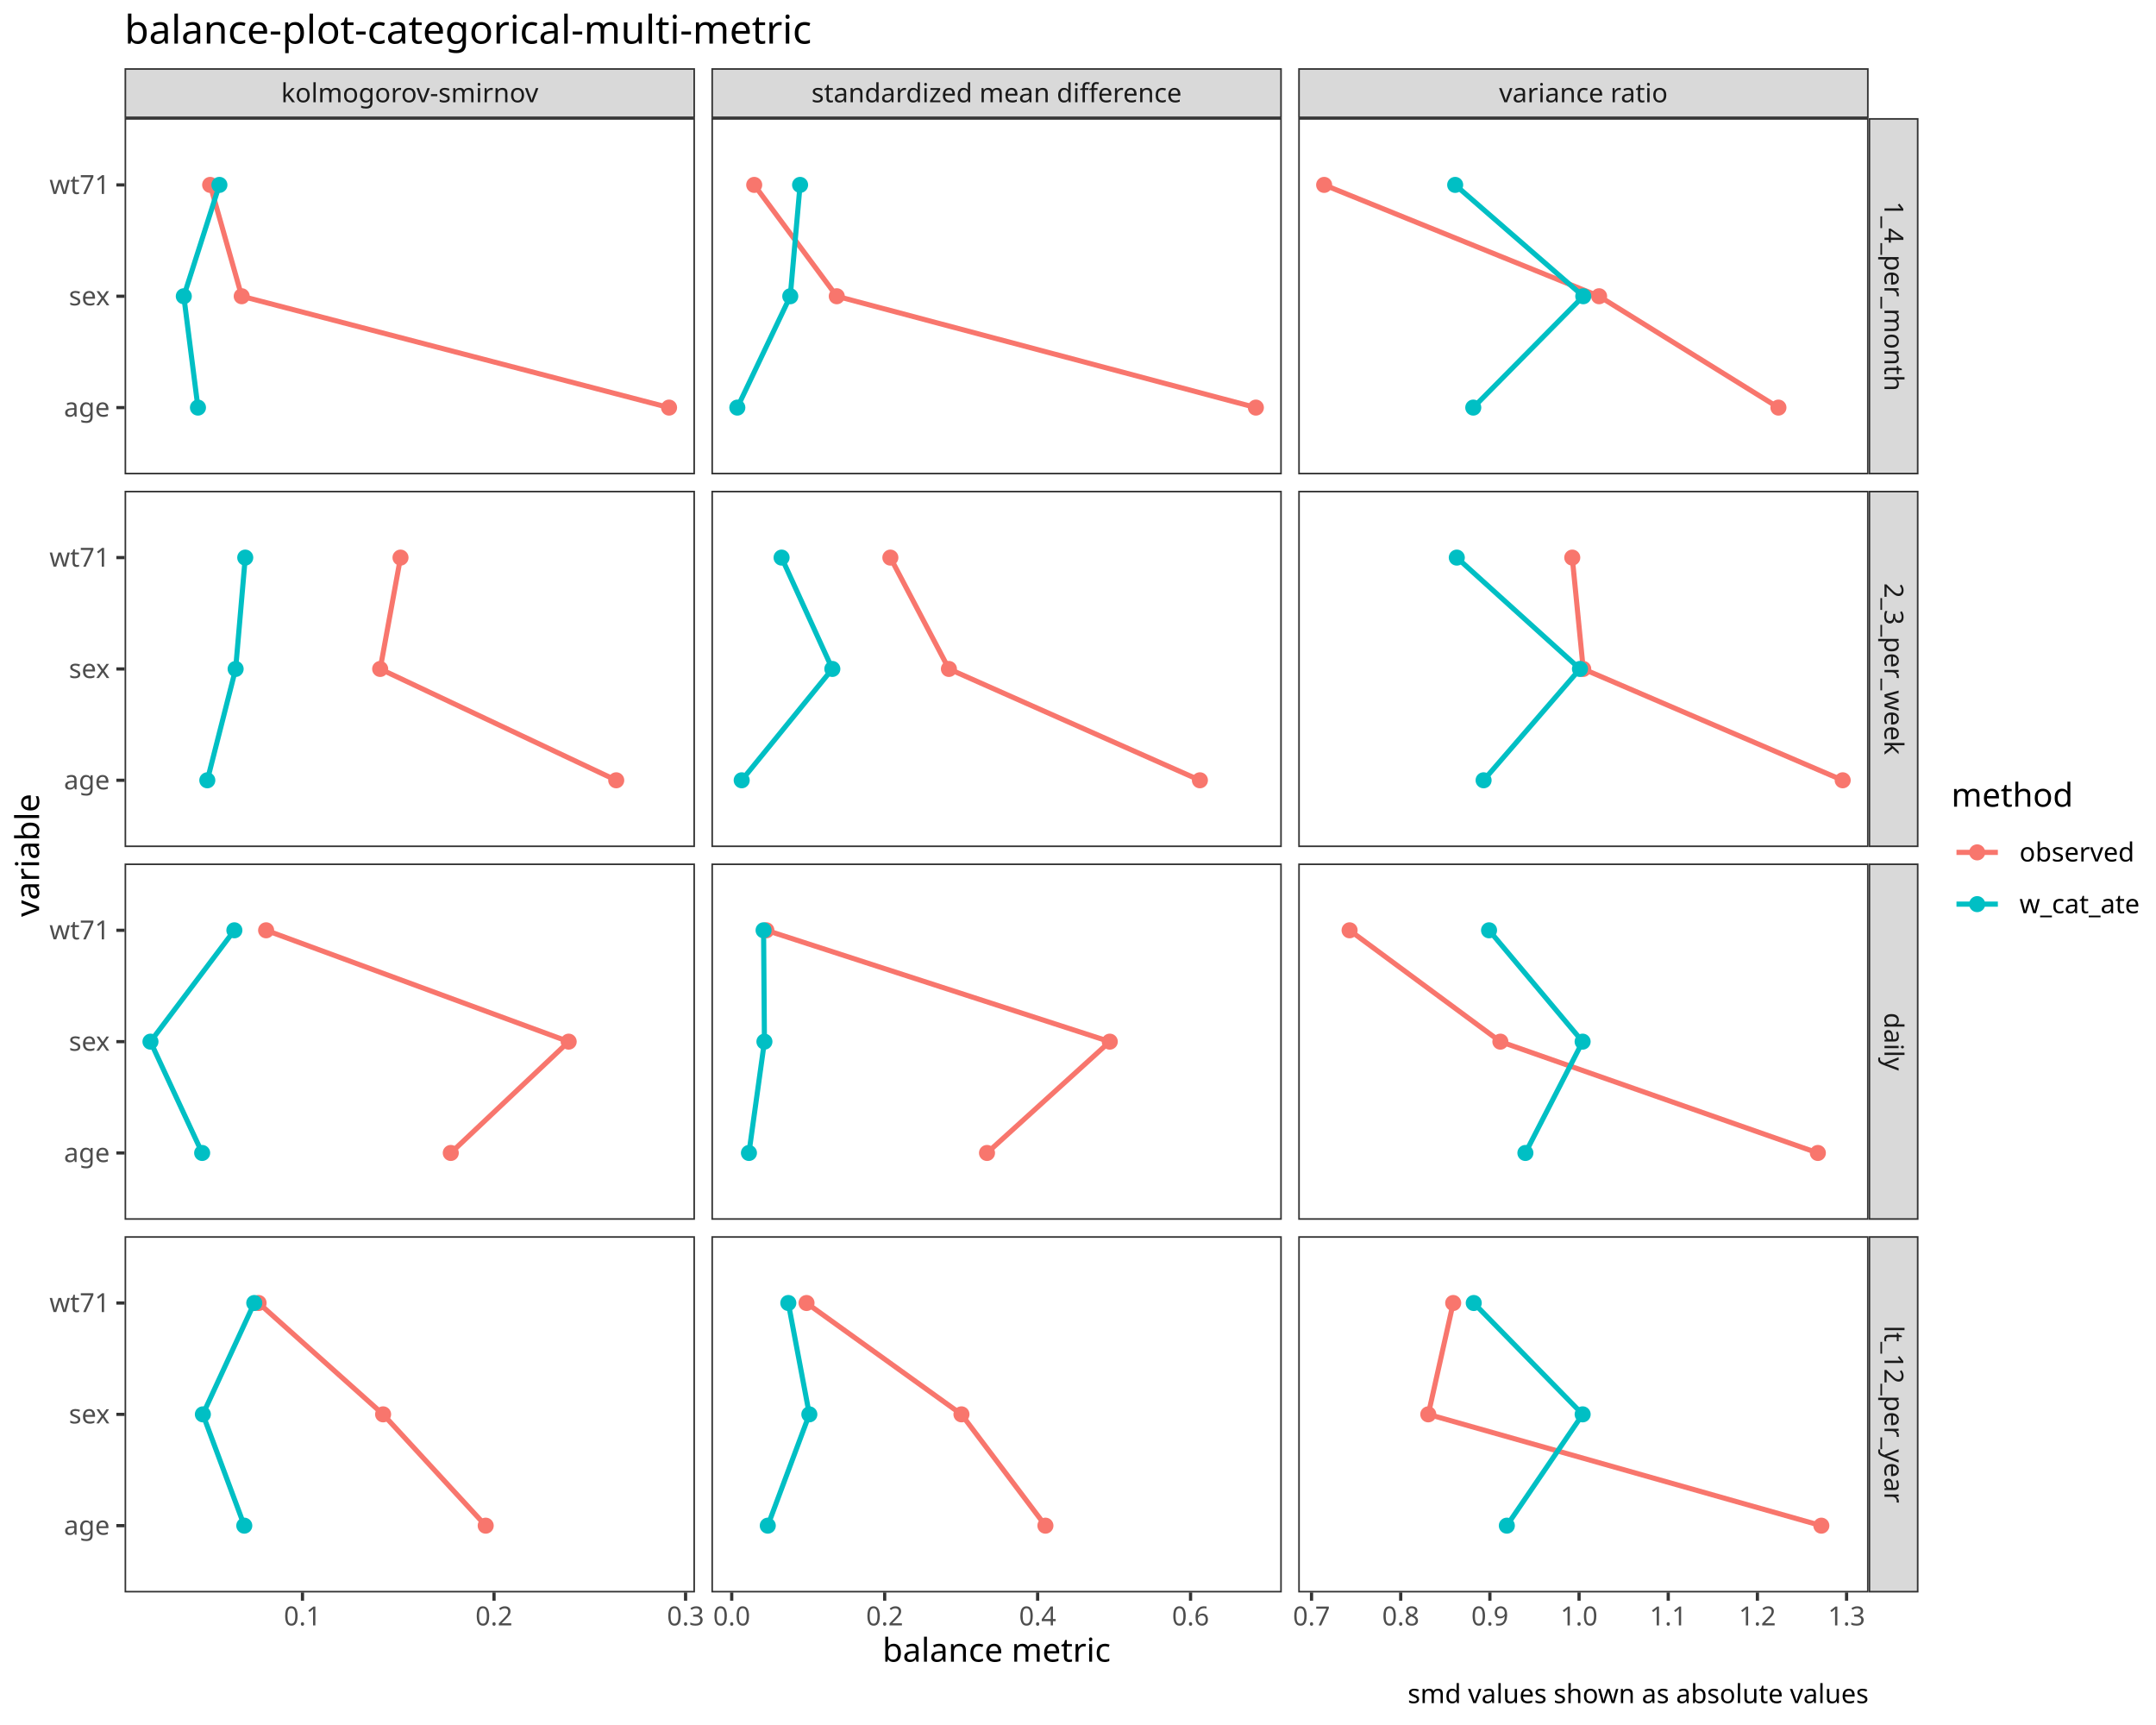
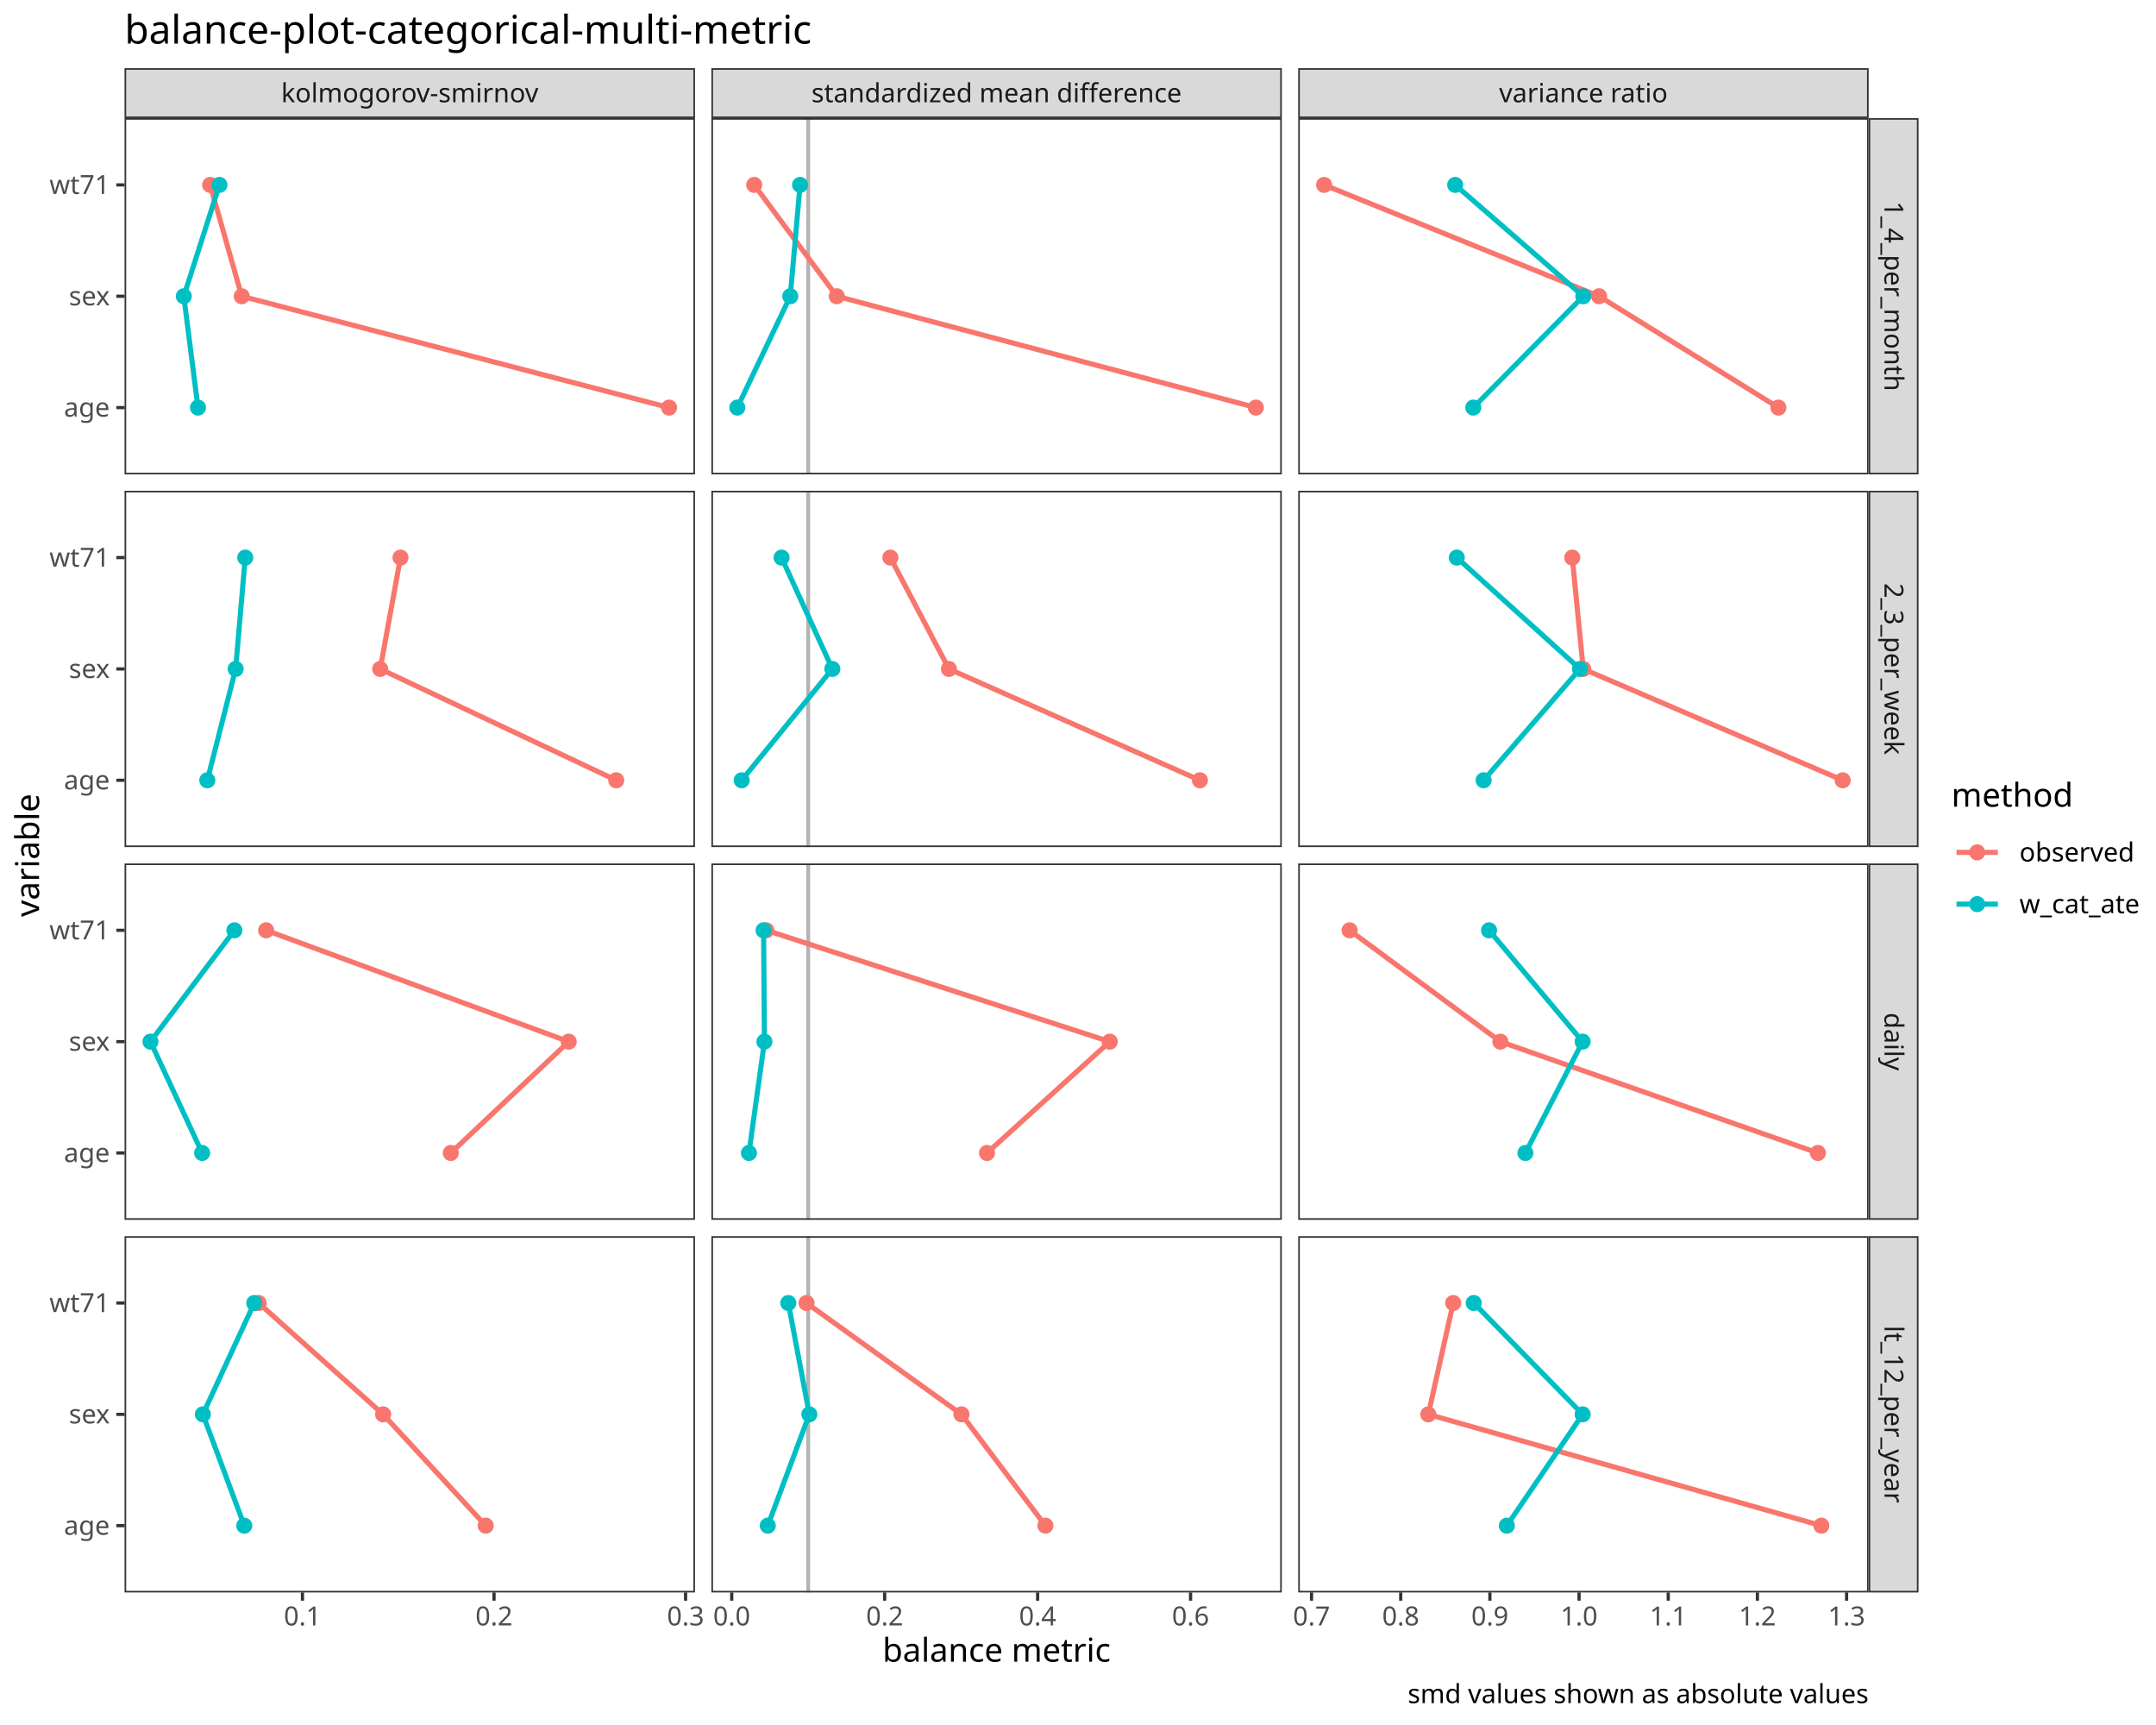
<svg xmlns="http://www.w3.org/2000/svg" class="svglite" data-engine-version="2.0" width="720.00pt" height="576.00pt" viewBox="0 0 720.00 576.00">
  <defs>
    <style type="text/css">
    .svglite line, .svglite polyline, .svglite polygon, .svglite path, .svglite rect, .svglite circle {
      fill: none;
      stroke: #000000;
      stroke-linecap: round;
      stroke-linejoin: round;
      stroke-miterlimit: 10.00;
    }
  </style>
  </defs>
  <rect width="100%" height="100%" style="stroke: none; fill: #FFFFFF;" />
  <defs>
    <clipPath id="cpMC4wMHw3MjAuMDB8MC4wMHw1NzYuMDA=">
      <rect x="0.00" y="0.00" width="720.00" height="576.00" />
    </clipPath>
  </defs>
  <g clip-path="url(#cpMC4wMHw3MjAuMDB8MC4wMHw1NzYuMDA=)">
    <rect x="0.00" y="0.00" width="720.00" height="576.00" style="stroke-width: 1.07; stroke: #FFFFFF; fill: #FFFFFF;" />
  </g>
  <defs>
    <clipPath id="cpNDEuNjB8MjMyLjA5fDM5LjQzfDE1OC40MA==">
      <rect x="41.60" y="39.43" width="190.49" height="118.97" />
    </clipPath>
  </defs>
  <g clip-path="url(#cpNDEuNjB8MjMyLjA5fDM5LjQzfDE1OC40MA==)">
    <rect x="41.60" y="39.43" width="190.49" height="118.97" style="stroke-width: 1.07; stroke: none; fill: #FFFFFF;" />
    <polyline points="223.43,136.10 80.72,98.92 70.18,61.74 " style="stroke-width: 1.71; stroke: #F8766D; stroke-linecap: butt;" />
    <polyline points="66.11,136.10 61.38,98.92 73.27,61.74 " style="stroke-width: 1.71; stroke: #00BFC4; stroke-linecap: butt;" />
    <circle cx="223.43" cy="136.10" r="2.33" style="stroke-width: 0.71; stroke: #F8766D; fill: #F8766D;" />
    <circle cx="66.11" cy="136.10" r="2.33" style="stroke-width: 0.71; stroke: #00BFC4; fill: #00BFC4;" />
    <circle cx="80.72" cy="98.92" r="2.33" style="stroke-width: 0.71; stroke: #F8766D; fill: #F8766D;" />
    <circle cx="61.38" cy="98.92" r="2.33" style="stroke-width: 0.71; stroke: #00BFC4; fill: #00BFC4;" />
    <circle cx="70.18" cy="61.74" r="2.33" style="stroke-width: 0.71; stroke: #F8766D; fill: #F8766D;" />
    <circle cx="73.27" cy="61.74" r="2.33" style="stroke-width: 0.71; stroke: #00BFC4; fill: #00BFC4;" />
    <rect x="41.60" y="39.43" width="190.49" height="118.97" style="stroke-width: 1.07; stroke: #333333;" />
  </g>
  <g clip-path="url(#cpMC4wMHw3MjAuMDB8MC4wMHw1NzYuMDA=)">
</g>
  <defs>
    <clipPath id="cpNDEuNjB8MjMyLjA5fDE2My44OHwyODIuODU=">
      <rect x="41.60" y="163.88" width="190.49" height="118.97" />
    </clipPath>
  </defs>
  <g clip-path="url(#cpNDEuNjB8MjMyLjA5fDE2My44OHwyODIuODU=)">
    <rect x="41.60" y="163.88" width="190.49" height="118.97" style="stroke-width: 1.07; stroke: none; fill: #FFFFFF;" />
    <polyline points="205.79,260.55 126.96,223.37 133.75,186.19 " style="stroke-width: 1.71; stroke: #F8766D; stroke-linecap: butt;" />
    <polyline points="69.23,260.55 78.69,223.37 81.90,186.19 " style="stroke-width: 1.71; stroke: #00BFC4; stroke-linecap: butt;" />
    <circle cx="205.79" cy="260.55" r="2.33" style="stroke-width: 0.71; stroke: #F8766D; fill: #F8766D;" />
    <circle cx="69.23" cy="260.55" r="2.33" style="stroke-width: 0.71; stroke: #00BFC4; fill: #00BFC4;" />
    <circle cx="126.96" cy="223.37" r="2.33" style="stroke-width: 0.71; stroke: #F8766D; fill: #F8766D;" />
    <circle cx="78.69" cy="223.37" r="2.33" style="stroke-width: 0.71; stroke: #00BFC4; fill: #00BFC4;" />
    <circle cx="133.75" cy="186.19" r="2.33" style="stroke-width: 0.71; stroke: #F8766D; fill: #F8766D;" />
    <circle cx="81.90" cy="186.19" r="2.33" style="stroke-width: 0.71; stroke: #00BFC4; fill: #00BFC4;" />
    <rect x="41.60" y="163.88" width="190.49" height="118.97" style="stroke-width: 1.07; stroke: #333333;" />
  </g>
  <g clip-path="url(#cpMC4wMHw3MjAuMDB8MC4wMHw1NzYuMDA=)">
</g>
  <defs>
    <clipPath id="cpNDEuNjB8MjMyLjA5fDI4OC4zM3w0MDcuMzA=">
      <rect x="41.60" y="288.33" width="190.49" height="118.97" />
    </clipPath>
  </defs>
  <g clip-path="url(#cpNDEuNjB8MjMyLjA5fDI4OC4zM3w0MDcuMzA=)">
    <rect x="41.60" y="288.33" width="190.49" height="118.97" style="stroke-width: 1.07; stroke: none; fill: #FFFFFF;" />
    <polyline points="150.54,384.99 189.91,347.82 88.87,310.64 " style="stroke-width: 1.71; stroke: #F8766D; stroke-linecap: butt;" />
    <polyline points="67.51,384.99 50.25,347.82 78.27,310.64 " style="stroke-width: 1.71; stroke: #00BFC4; stroke-linecap: butt;" />
    <circle cx="150.54" cy="384.99" r="2.33" style="stroke-width: 0.71; stroke: #F8766D; fill: #F8766D;" />
    <circle cx="67.51" cy="384.99" r="2.33" style="stroke-width: 0.71; stroke: #00BFC4; fill: #00BFC4;" />
    <circle cx="189.91" cy="347.82" r="2.33" style="stroke-width: 0.71; stroke: #F8766D; fill: #F8766D;" />
    <circle cx="50.25" cy="347.82" r="2.33" style="stroke-width: 0.71; stroke: #00BFC4; fill: #00BFC4;" />
    <circle cx="88.87" cy="310.64" r="2.33" style="stroke-width: 0.71; stroke: #F8766D; fill: #F8766D;" />
    <circle cx="78.27" cy="310.64" r="2.33" style="stroke-width: 0.71; stroke: #00BFC4; fill: #00BFC4;" />
    <rect x="41.60" y="288.33" width="190.49" height="118.97" style="stroke-width: 1.07; stroke: #333333;" />
  </g>
  <g clip-path="url(#cpMC4wMHw3MjAuMDB8MC4wMHw1NzYuMDA=)">
</g>
  <defs>
    <clipPath id="cpNDEuNjB8MjMyLjA5fDQxMi43OHw1MzEuNzU=">
      <rect x="41.60" y="412.78" width="190.49" height="118.97" />
    </clipPath>
  </defs>
  <g clip-path="url(#cpNDEuNjB8MjMyLjA5fDQxMi43OHw1MzEuNzU=)">
    <rect x="41.60" y="412.78" width="190.49" height="118.97" style="stroke-width: 1.07; stroke: none; fill: #FFFFFF;" />
    <polyline points="162.20,509.44 127.94,472.27 86.36,435.09 " style="stroke-width: 1.71; stroke: #F8766D; stroke-linecap: butt;" />
    <polyline points="81.58,509.44 67.75,472.27 84.91,435.09 " style="stroke-width: 1.71; stroke: #00BFC4; stroke-linecap: butt;" />
    <circle cx="162.20" cy="509.44" r="2.33" style="stroke-width: 0.71; stroke: #F8766D; fill: #F8766D;" />
    <circle cx="81.58" cy="509.44" r="2.33" style="stroke-width: 0.71; stroke: #00BFC4; fill: #00BFC4;" />
    <circle cx="127.94" cy="472.27" r="2.33" style="stroke-width: 0.71; stroke: #F8766D; fill: #F8766D;" />
    <circle cx="67.75" cy="472.27" r="2.33" style="stroke-width: 0.71; stroke: #00BFC4; fill: #00BFC4;" />
    <circle cx="86.36" cy="435.09" r="2.33" style="stroke-width: 0.71; stroke: #F8766D; fill: #F8766D;" />
    <circle cx="84.91" cy="435.09" r="2.33" style="stroke-width: 0.71; stroke: #00BFC4; fill: #00BFC4;" />
    <rect x="41.60" y="412.78" width="190.49" height="118.97" style="stroke-width: 1.07; stroke: #333333;" />
  </g>
  <g clip-path="url(#cpMC4wMHw3MjAuMDB8MC4wMHw1NzYuMDA=)">
</g>
  <defs>
    <clipPath id="cpMjM3LjU3fDQyOC4wNnwzOS40M3wxNTguNDA=">
      <rect x="237.57" y="39.43" width="190.49" height="118.97" />
    </clipPath>
  </defs>
  <g clip-path="url(#cpMjM3LjU3fDQyOC4wNnwzOS40M3wxNTguNDA=)">
    <rect x="237.57" y="39.43" width="190.49" height="118.97" style="stroke-width: 1.07; stroke: none; fill: #FFFFFF;" />
+     <line x1="269.90" y1="158.40" x2="269.90" y2="39.43" style="stroke-width: 1.28; stroke: #B3B3B3; stroke-linecap: butt;" />
    <polyline points="419.40,136.10 279.44,98.92 251.87,61.74 " style="stroke-width: 1.71; stroke: #F8766D; stroke-linecap: butt;" />
    <polyline points="246.23,136.10 263.91,98.92 267.19,61.74 " style="stroke-width: 1.71; stroke: #00BFC4; stroke-linecap: butt;" />
    <circle cx="419.40" cy="136.10" r="2.33" style="stroke-width: 0.71; stroke: #F8766D; fill: #F8766D;" />
    <circle cx="246.23" cy="136.10" r="2.33" style="stroke-width: 0.71; stroke: #00BFC4; fill: #00BFC4;" />
    <circle cx="279.44" cy="98.92" r="2.33" style="stroke-width: 0.71; stroke: #F8766D; fill: #F8766D;" />
    <circle cx="263.91" cy="98.92" r="2.33" style="stroke-width: 0.71; stroke: #00BFC4; fill: #00BFC4;" />
    <circle cx="251.87" cy="61.74" r="2.33" style="stroke-width: 0.71; stroke: #F8766D; fill: #F8766D;" />
    <circle cx="267.19" cy="61.74" r="2.33" style="stroke-width: 0.71; stroke: #00BFC4; fill: #00BFC4;" />
    <rect x="237.57" y="39.43" width="190.49" height="118.97" style="stroke-width: 1.07; stroke: #333333;" />
  </g>
  <g clip-path="url(#cpMC4wMHw3MjAuMDB8MC4wMHw1NzYuMDA=)">
</g>
  <defs>
    <clipPath id="cpMjM3LjU3fDQyOC4wNnwxNjMuODh8MjgyLjg1">
      <rect x="237.57" y="163.88" width="190.49" height="118.97" />
    </clipPath>
  </defs>
  <g clip-path="url(#cpMjM3LjU3fDQyOC4wNnwxNjMuODh8MjgyLjg1)">
    <rect x="237.57" y="163.88" width="190.49" height="118.97" style="stroke-width: 1.07; stroke: none; fill: #FFFFFF;" />
+     <line x1="269.90" y1="282.85" x2="269.90" y2="163.88" style="stroke-width: 1.28; stroke: #B3B3B3; stroke-linecap: butt;" />
    <polyline points="400.71,260.55 316.89,223.37 297.34,186.19 " style="stroke-width: 1.71; stroke: #F8766D; stroke-linecap: butt;" />
    <polyline points="247.69,260.55 277.96,223.37 261.01,186.19 " style="stroke-width: 1.71; stroke: #00BFC4; stroke-linecap: butt;" />
    <circle cx="400.71" cy="260.55" r="2.33" style="stroke-width: 0.71; stroke: #F8766D; fill: #F8766D;" />
    <circle cx="247.69" cy="260.55" r="2.33" style="stroke-width: 0.71; stroke: #00BFC4; fill: #00BFC4;" />
    <circle cx="316.89" cy="223.37" r="2.33" style="stroke-width: 0.71; stroke: #F8766D; fill: #F8766D;" />
    <circle cx="277.96" cy="223.37" r="2.33" style="stroke-width: 0.71; stroke: #00BFC4; fill: #00BFC4;" />
    <circle cx="297.34" cy="186.19" r="2.33" style="stroke-width: 0.71; stroke: #F8766D; fill: #F8766D;" />
    <circle cx="261.01" cy="186.19" r="2.33" style="stroke-width: 0.71; stroke: #00BFC4; fill: #00BFC4;" />
    <rect x="237.57" y="163.88" width="190.49" height="118.97" style="stroke-width: 1.07; stroke: #333333;" />
  </g>
  <g clip-path="url(#cpMC4wMHw3MjAuMDB8MC4wMHw1NzYuMDA=)">
</g>
  <defs>
    <clipPath id="cpMjM3LjU3fDQyOC4wNnwyODguMzN8NDA3LjMw">
      <rect x="237.57" y="288.33" width="190.49" height="118.97" />
    </clipPath>
  </defs>
  <g clip-path="url(#cpMjM3LjU3fDQyOC4wNnwyODguMzN8NDA3LjMw)">
    <rect x="237.57" y="288.33" width="190.49" height="118.97" style="stroke-width: 1.07; stroke: none; fill: #FFFFFF;" />
+     <line x1="269.90" y1="407.30" x2="269.90" y2="288.33" style="stroke-width: 1.28; stroke: #B3B3B3; stroke-linecap: butt;" />
    <polyline points="329.61,384.99 370.61,347.82 255.93,310.64 " style="stroke-width: 1.71; stroke: #F8766D; stroke-linecap: butt;" />
    <polyline points="250.11,384.99 255.28,347.82 255.00,310.64 " style="stroke-width: 1.71; stroke: #00BFC4; stroke-linecap: butt;" />
    <circle cx="329.61" cy="384.99" r="2.33" style="stroke-width: 0.71; stroke: #F8766D; fill: #F8766D;" />
    <circle cx="250.11" cy="384.99" r="2.33" style="stroke-width: 0.71; stroke: #00BFC4; fill: #00BFC4;" />
    <circle cx="370.61" cy="347.82" r="2.33" style="stroke-width: 0.71; stroke: #F8766D; fill: #F8766D;" />
    <circle cx="255.28" cy="347.82" r="2.33" style="stroke-width: 0.71; stroke: #00BFC4; fill: #00BFC4;" />
    <circle cx="255.93" cy="310.64" r="2.33" style="stroke-width: 0.71; stroke: #F8766D; fill: #F8766D;" />
    <circle cx="255.00" cy="310.64" r="2.33" style="stroke-width: 0.71; stroke: #00BFC4; fill: #00BFC4;" />
    <rect x="237.57" y="288.33" width="190.49" height="118.97" style="stroke-width: 1.07; stroke: #333333;" />
  </g>
  <g clip-path="url(#cpMC4wMHw3MjAuMDB8MC4wMHw1NzYuMDA=)">
</g>
  <defs>
    <clipPath id="cpMjM3LjU3fDQyOC4wNnw0MTIuNzh8NTMxLjc1">
      <rect x="237.57" y="412.78" width="190.49" height="118.97" />
    </clipPath>
  </defs>
  <g clip-path="url(#cpMjM3LjU3fDQyOC4wNnw0MTIuNzh8NTMxLjc1)">
    <rect x="237.57" y="412.78" width="190.49" height="118.97" style="stroke-width: 1.07; stroke: none; fill: #FFFFFF;" />
+     <line x1="269.90" y1="531.75" x2="269.90" y2="412.78" style="stroke-width: 1.28; stroke: #B3B3B3; stroke-linecap: butt;" />
    <polyline points="349.12,509.44 321.08,472.27 269.34,435.09 " style="stroke-width: 1.71; stroke: #F8766D; stroke-linecap: butt;" />
    <polyline points="256.40,509.44 270.28,472.27 263.26,435.09 " style="stroke-width: 1.71; stroke: #00BFC4; stroke-linecap: butt;" />
    <circle cx="349.12" cy="509.44" r="2.33" style="stroke-width: 0.71; stroke: #F8766D; fill: #F8766D;" />
    <circle cx="256.40" cy="509.44" r="2.33" style="stroke-width: 0.71; stroke: #00BFC4; fill: #00BFC4;" />
    <circle cx="321.08" cy="472.27" r="2.33" style="stroke-width: 0.71; stroke: #F8766D; fill: #F8766D;" />
    <circle cx="270.28" cy="472.27" r="2.33" style="stroke-width: 0.71; stroke: #00BFC4; fill: #00BFC4;" />
    <circle cx="269.34" cy="435.09" r="2.33" style="stroke-width: 0.71; stroke: #F8766D; fill: #F8766D;" />
    <circle cx="263.26" cy="435.09" r="2.33" style="stroke-width: 0.71; stroke: #00BFC4; fill: #00BFC4;" />
    <rect x="237.57" y="412.78" width="190.49" height="118.97" style="stroke-width: 1.07; stroke: #333333;" />
  </g>
  <g clip-path="url(#cpMC4wMHw3MjAuMDB8MC4wMHw1NzYuMDA=)">
</g>
  <defs>
    <clipPath id="cpNDMzLjU0fDYyNC4wM3wzOS40M3wxNTguNDA=">
      <rect x="433.54" y="39.43" width="190.49" height="118.97" />
    </clipPath>
  </defs>
  <g clip-path="url(#cpNDMzLjU0fDYyNC4wM3wzOS40M3wxNTguNDA=)">
    <rect x="433.54" y="39.43" width="190.49" height="118.97" style="stroke-width: 1.07; stroke: none; fill: #FFFFFF;" />
    <polyline points="593.91,136.10 534.02,98.92 442.20,61.74 " style="stroke-width: 1.71; stroke: #F8766D; stroke-linecap: butt;" />
    <polyline points="492.00,136.10 528.74,98.92 485.96,61.74 " style="stroke-width: 1.71; stroke: #00BFC4; stroke-linecap: butt;" />
    <circle cx="593.91" cy="136.10" r="2.33" style="stroke-width: 0.71; stroke: #F8766D; fill: #F8766D;" />
    <circle cx="492.00" cy="136.10" r="2.33" style="stroke-width: 0.71; stroke: #00BFC4; fill: #00BFC4;" />
    <circle cx="534.02" cy="98.92" r="2.33" style="stroke-width: 0.71; stroke: #F8766D; fill: #F8766D;" />
    <circle cx="528.74" cy="98.92" r="2.33" style="stroke-width: 0.71; stroke: #00BFC4; fill: #00BFC4;" />
    <circle cx="442.20" cy="61.74" r="2.33" style="stroke-width: 0.71; stroke: #F8766D; fill: #F8766D;" />
    <circle cx="485.96" cy="61.74" r="2.33" style="stroke-width: 0.71; stroke: #00BFC4; fill: #00BFC4;" />
    <rect x="433.54" y="39.43" width="190.49" height="118.97" style="stroke-width: 1.07; stroke: #333333;" />
  </g>
  <g clip-path="url(#cpMC4wMHw3MjAuMDB8MC4wMHw1NzYuMDA=)">
</g>
  <defs>
    <clipPath id="cpNDMzLjU0fDYyNC4wM3wxNjMuODh8MjgyLjg1">
      <rect x="433.54" y="163.88" width="190.49" height="118.97" />
    </clipPath>
  </defs>
  <g clip-path="url(#cpNDMzLjU0fDYyNC4wM3wxNjMuODh8MjgyLjg1)">
    <rect x="433.54" y="163.88" width="190.49" height="118.97" style="stroke-width: 1.07; stroke: none; fill: #FFFFFF;" />
    <polyline points="615.37,260.55 528.72,223.37 525.06,186.19 " style="stroke-width: 1.71; stroke: #F8766D; stroke-linecap: butt;" />
    <polyline points="495.45,260.55 527.63,223.37 486.50,186.19 " style="stroke-width: 1.71; stroke: #00BFC4; stroke-linecap: butt;" />
    <circle cx="615.37" cy="260.55" r="2.33" style="stroke-width: 0.71; stroke: #F8766D; fill: #F8766D;" />
    <circle cx="495.45" cy="260.55" r="2.33" style="stroke-width: 0.71; stroke: #00BFC4; fill: #00BFC4;" />
    <circle cx="528.72" cy="223.37" r="2.33" style="stroke-width: 0.71; stroke: #F8766D; fill: #F8766D;" />
    <circle cx="527.63" cy="223.37" r="2.33" style="stroke-width: 0.71; stroke: #00BFC4; fill: #00BFC4;" />
    <circle cx="525.06" cy="186.19" r="2.33" style="stroke-width: 0.71; stroke: #F8766D; fill: #F8766D;" />
    <circle cx="486.50" cy="186.19" r="2.33" style="stroke-width: 0.71; stroke: #00BFC4; fill: #00BFC4;" />
    <rect x="433.54" y="163.88" width="190.49" height="118.97" style="stroke-width: 1.07; stroke: #333333;" />
  </g>
  <g clip-path="url(#cpMC4wMHw3MjAuMDB8MC4wMHw1NzYuMDA=)">
</g>
  <defs>
    <clipPath id="cpNDMzLjU0fDYyNC4wM3wyODguMzN8NDA3LjMw">
      <rect x="433.54" y="288.33" width="190.49" height="118.97" />
    </clipPath>
  </defs>
  <g clip-path="url(#cpNDMzLjU0fDYyNC4wM3wyODguMzN8NDA3LjMw)">
    <rect x="433.54" y="288.33" width="190.49" height="118.97" style="stroke-width: 1.07; stroke: none; fill: #FFFFFF;" />
    <polyline points="607.08,384.99 501.05,347.82 450.70,310.64 " style="stroke-width: 1.71; stroke: #F8766D; stroke-linecap: butt;" />
    <polyline points="509.41,384.99 528.52,347.82 497.27,310.64 " style="stroke-width: 1.71; stroke: #00BFC4; stroke-linecap: butt;" />
    <circle cx="607.08" cy="384.99" r="2.33" style="stroke-width: 0.71; stroke: #F8766D; fill: #F8766D;" />
    <circle cx="509.41" cy="384.99" r="2.33" style="stroke-width: 0.71; stroke: #00BFC4; fill: #00BFC4;" />
    <circle cx="501.05" cy="347.82" r="2.33" style="stroke-width: 0.71; stroke: #F8766D; fill: #F8766D;" />
    <circle cx="528.52" cy="347.82" r="2.33" style="stroke-width: 0.71; stroke: #00BFC4; fill: #00BFC4;" />
    <circle cx="450.70" cy="310.64" r="2.33" style="stroke-width: 0.71; stroke: #F8766D; fill: #F8766D;" />
    <circle cx="497.27" cy="310.64" r="2.33" style="stroke-width: 0.71; stroke: #00BFC4; fill: #00BFC4;" />
    <rect x="433.54" y="288.33" width="190.49" height="118.97" style="stroke-width: 1.07; stroke: #333333;" />
  </g>
  <g clip-path="url(#cpMC4wMHw3MjAuMDB8MC4wMHw1NzYuMDA=)">
</g>
  <defs>
    <clipPath id="cpNDMzLjU0fDYyNC4wM3w0MTIuNzh8NTMxLjc1">
      <rect x="433.54" y="412.78" width="190.49" height="118.97" />
    </clipPath>
  </defs>
  <g clip-path="url(#cpNDMzLjU0fDYyNC4wM3w0MTIuNzh8NTMxLjc1)">
    <rect x="433.54" y="412.78" width="190.49" height="118.97" style="stroke-width: 1.07; stroke: none; fill: #FFFFFF;" />
    <polyline points="608.24,509.44 476.98,472.27 485.30,435.09 " style="stroke-width: 1.71; stroke: #F8766D; stroke-linecap: butt;" />
    <polyline points="503.21,509.44 528.53,472.27 492.16,435.09 " style="stroke-width: 1.71; stroke: #00BFC4; stroke-linecap: butt;" />
    <circle cx="608.24" cy="509.44" r="2.33" style="stroke-width: 0.71; stroke: #F8766D; fill: #F8766D;" />
    <circle cx="503.21" cy="509.44" r="2.33" style="stroke-width: 0.71; stroke: #00BFC4; fill: #00BFC4;" />
    <circle cx="476.98" cy="472.27" r="2.33" style="stroke-width: 0.71; stroke: #F8766D; fill: #F8766D;" />
    <circle cx="528.53" cy="472.27" r="2.33" style="stroke-width: 0.71; stroke: #00BFC4; fill: #00BFC4;" />
    <circle cx="485.30" cy="435.09" r="2.33" style="stroke-width: 0.71; stroke: #F8766D; fill: #F8766D;" />
    <circle cx="492.16" cy="435.09" r="2.33" style="stroke-width: 0.71; stroke: #00BFC4; fill: #00BFC4;" />
    <rect x="433.54" y="412.78" width="190.49" height="118.97" style="stroke-width: 1.07; stroke: #333333;" />
  </g>
  <g clip-path="url(#cpMC4wMHw3MjAuMDB8MC4wMHw1NzYuMDA=)">
</g>
  <defs>
    <clipPath id="cpNDEuNjB8MjMyLjA5fDIyLjc4fDM5LjQz">
      <rect x="41.60" y="22.78" width="190.49" height="16.65" />
    </clipPath>
  </defs>
  <g clip-path="url(#cpNDEuNjB8MjMyLjA5fDIyLjc4fDM5LjQz)">
    <rect x="41.60" y="22.78" width="190.49" height="16.65" style="stroke-width: 1.07; stroke: #333333; fill: #D9D9D9;" />
    <text x="136.84" y="34.14" text-anchor="middle" style="font-size: 8.80px; fill: #1A1A1A; font-family: sans;" textLength="79.24px" lengthAdjust="spacingAndGlyphs">kolmogorov-smirnov</text>
  </g>
  <g clip-path="url(#cpMC4wMHw3MjAuMDB8MC4wMHw1NzYuMDA=)">
</g>
  <defs>
    <clipPath id="cpMjM3LjU3fDQyOC4wNnwyMi43OHwzOS40Mw==">
      <rect x="237.57" y="22.78" width="190.49" height="16.65" />
    </clipPath>
  </defs>
  <g clip-path="url(#cpMjM3LjU3fDQyOC4wNnwyMi43OHwzOS40Mw==)">
    <rect x="237.57" y="22.78" width="190.49" height="16.65" style="stroke-width: 1.07; stroke: #333333; fill: #D9D9D9;" />
    <text x="332.81" y="34.14" text-anchor="middle" style="font-size: 8.80px; fill: #1A1A1A; font-family: sans;" textLength="115.95px" lengthAdjust="spacingAndGlyphs">standardized mean difference</text>
  </g>
  <g clip-path="url(#cpMC4wMHw3MjAuMDB8MC4wMHw1NzYuMDA=)">
</g>
  <defs>
    <clipPath id="cpNDMzLjU0fDYyNC4wM3wyMi43OHwzOS40Mw==">
      <rect x="433.54" y="22.78" width="190.49" height="16.65" />
    </clipPath>
  </defs>
  <g clip-path="url(#cpNDMzLjU0fDYyNC4wM3wyMi43OHwzOS40Mw==)">
    <rect x="433.54" y="22.78" width="190.49" height="16.65" style="stroke-width: 1.07; stroke: #333333; fill: #D9D9D9;" />
    <text x="528.78" y="34.14" text-anchor="middle" style="font-size: 8.80px; fill: #1A1A1A; font-family: sans;" textLength="52.83px" lengthAdjust="spacingAndGlyphs">variance ratio</text>
  </g>
  <g clip-path="url(#cpMC4wMHw3MjAuMDB8MC4wMHw1NzYuMDA=)">
</g>
  <defs>
    <clipPath id="cpNjI0LjAzfDY0MC42OHwzOS40M3wxNTguNDA=">
      <rect x="624.03" y="39.43" width="16.65" height="118.97" />
    </clipPath>
  </defs>
  <g clip-path="url(#cpNjI0LjAzfDY0MC42OHwzOS40M3wxNTguNDA=)">
    <rect x="624.03" y="39.43" width="16.65" height="118.97" style="stroke-width: 1.07; stroke: #333333; fill: #D9D9D9;" />
    <text transform="translate(629.33,98.92) rotate(90)" text-anchor="middle" style="font-size: 8.80px; fill: #1A1A1A; font-family: sans;" textLength="61.65px" lengthAdjust="spacingAndGlyphs">1_4_per_month</text>
  </g>
  <g clip-path="url(#cpMC4wMHw3MjAuMDB8MC4wMHw1NzYuMDA=)">
</g>
  <defs>
    <clipPath id="cpNjI0LjAzfDY0MC42OHwxNjMuODh8MjgyLjg1">
      <rect x="624.03" y="163.88" width="16.65" height="118.97" />
    </clipPath>
  </defs>
  <g clip-path="url(#cpNjI0LjAzfDY0MC42OHwxNjMuODh8MjgyLjg1)">
    <rect x="624.03" y="163.88" width="16.65" height="118.97" style="stroke-width: 1.07; stroke: #333333; fill: #D9D9D9;" />
    <text transform="translate(629.33,223.37) rotate(90)" text-anchor="middle" style="font-size: 8.80px; fill: #1A1A1A; font-family: sans;" textLength="57.74px" lengthAdjust="spacingAndGlyphs">2_3_per_week</text>
  </g>
  <g clip-path="url(#cpMC4wMHw3MjAuMDB8MC4wMHw1NzYuMDA=)">
</g>
  <defs>
    <clipPath id="cpNjI0LjAzfDY0MC42OHwyODguMzN8NDA3LjMw">
      <rect x="624.03" y="288.33" width="16.65" height="118.97" />
    </clipPath>
  </defs>
  <g clip-path="url(#cpNjI0LjAzfDY0MC42OHwyODguMzN8NDA3LjMw)">
    <rect x="624.03" y="288.33" width="16.65" height="118.97" style="stroke-width: 1.07; stroke: #333333; fill: #D9D9D9;" />
    <text transform="translate(629.33,347.82) rotate(90)" text-anchor="middle" style="font-size: 8.80px; fill: #1A1A1A; font-family: sans;" textLength="18.10px" lengthAdjust="spacingAndGlyphs">daily</text>
  </g>
  <g clip-path="url(#cpMC4wMHw3MjAuMDB8MC4wMHw1NzYuMDA=)">
</g>
  <defs>
    <clipPath id="cpNjI0LjAzfDY0MC42OHw0MTIuNzh8NTMxLjc1">
      <rect x="624.03" y="412.78" width="16.65" height="118.97" />
    </clipPath>
  </defs>
  <g clip-path="url(#cpNjI0LjAzfDY0MC42OHw0MTIuNzh8NTMxLjc1)">
    <rect x="624.03" y="412.78" width="16.65" height="118.97" style="stroke-width: 1.07; stroke: #333333; fill: #D9D9D9;" />
    <text transform="translate(629.33,472.27) rotate(90)" text-anchor="middle" style="font-size: 8.80px; fill: #1A1A1A; font-family: sans;" textLength="58.71px" lengthAdjust="spacingAndGlyphs">lt_12_per_year</text>
  </g>
  <g clip-path="url(#cpMC4wMHw3MjAuMDB8MC4wMHw1NzYuMDA=)">
    <polyline points="101.01,534.49 101.01,531.75 " style="stroke-width: 1.07; stroke: #333333; stroke-linecap: butt;" />
    <polyline points="164.98,534.49 164.98,531.75 " style="stroke-width: 1.07; stroke: #333333; stroke-linecap: butt;" />
    <polyline points="228.95,534.49 228.95,531.75 " style="stroke-width: 1.07; stroke: #333333; stroke-linecap: butt;" />
    <text x="101.01" y="542.74" text-anchor="middle" style="font-size: 8.80px; fill: #4D4D4D; font-family: sans;" textLength="12.23px" lengthAdjust="spacingAndGlyphs">0.1</text>
    <text x="164.98" y="542.74" text-anchor="middle" style="font-size: 8.80px; fill: #4D4D4D; font-family: sans;" textLength="12.23px" lengthAdjust="spacingAndGlyphs">0.2</text>
    <text x="228.95" y="542.74" text-anchor="middle" style="font-size: 8.80px; fill: #4D4D4D; font-family: sans;" textLength="12.23px" lengthAdjust="spacingAndGlyphs">0.3</text>
    <polyline points="244.36,534.49 244.36,531.75 " style="stroke-width: 1.07; stroke: #333333; stroke-linecap: butt;" />
    <polyline points="295.44,534.49 295.44,531.75 " style="stroke-width: 1.07; stroke: #333333; stroke-linecap: butt;" />
    <polyline points="346.52,534.49 346.52,531.75 " style="stroke-width: 1.07; stroke: #333333; stroke-linecap: butt;" />
    <polyline points="397.59,534.49 397.59,531.75 " style="stroke-width: 1.07; stroke: #333333; stroke-linecap: butt;" />
    <text x="244.36" y="542.74" text-anchor="middle" style="font-size: 8.80px; fill: #4D4D4D; font-family: sans;" textLength="12.23px" lengthAdjust="spacingAndGlyphs">0.0</text>
    <text x="295.44" y="542.74" text-anchor="middle" style="font-size: 8.80px; fill: #4D4D4D; font-family: sans;" textLength="12.23px" lengthAdjust="spacingAndGlyphs">0.2</text>
    <text x="346.52" y="542.74" text-anchor="middle" style="font-size: 8.80px; fill: #4D4D4D; font-family: sans;" textLength="12.23px" lengthAdjust="spacingAndGlyphs">0.4</text>
    <text x="397.59" y="542.74" text-anchor="middle" style="font-size: 8.80px; fill: #4D4D4D; font-family: sans;" textLength="12.23px" lengthAdjust="spacingAndGlyphs">0.6</text>
    <polyline points="437.99,534.49 437.99,531.75 " style="stroke-width: 1.07; stroke: #333333; stroke-linecap: butt;" />
    <polyline points="467.77,534.49 467.77,531.75 " style="stroke-width: 1.07; stroke: #333333; stroke-linecap: butt;" />
    <polyline points="497.55,534.49 497.55,531.75 " style="stroke-width: 1.07; stroke: #333333; stroke-linecap: butt;" />
    <polyline points="527.33,534.49 527.33,531.75 " style="stroke-width: 1.07; stroke: #333333; stroke-linecap: butt;" />
    <polyline points="557.11,534.49 557.11,531.75 " style="stroke-width: 1.07; stroke: #333333; stroke-linecap: butt;" />
    <polyline points="586.89,534.49 586.89,531.75 " style="stroke-width: 1.07; stroke: #333333; stroke-linecap: butt;" />
    <polyline points="616.67,534.49 616.67,531.75 " style="stroke-width: 1.07; stroke: #333333; stroke-linecap: butt;" />
    <text x="437.99" y="542.74" text-anchor="middle" style="font-size: 8.80px; fill: #4D4D4D; font-family: sans;" textLength="12.23px" lengthAdjust="spacingAndGlyphs">0.7</text>
    <text x="467.77" y="542.74" text-anchor="middle" style="font-size: 8.80px; fill: #4D4D4D; font-family: sans;" textLength="12.23px" lengthAdjust="spacingAndGlyphs">0.8</text>
    <text x="497.55" y="542.74" text-anchor="middle" style="font-size: 8.80px; fill: #4D4D4D; font-family: sans;" textLength="12.23px" lengthAdjust="spacingAndGlyphs">0.9</text>
    <text x="527.33" y="542.74" text-anchor="middle" style="font-size: 8.80px; fill: #4D4D4D; font-family: sans;" textLength="12.23px" lengthAdjust="spacingAndGlyphs">1.0</text>
    <text x="557.11" y="542.74" text-anchor="middle" style="font-size: 8.80px; fill: #4D4D4D; font-family: sans;" textLength="12.23px" lengthAdjust="spacingAndGlyphs">1.1</text>
    <text x="586.89" y="542.74" text-anchor="middle" style="font-size: 8.80px; fill: #4D4D4D; font-family: sans;" textLength="12.23px" lengthAdjust="spacingAndGlyphs">1.2</text>
    <text x="616.67" y="542.74" text-anchor="middle" style="font-size: 8.80px; fill: #4D4D4D; font-family: sans;" textLength="12.23px" lengthAdjust="spacingAndGlyphs">1.3</text>
    <text x="36.66" y="139.12" text-anchor="end" style="font-size: 8.80px; fill: #4D4D4D; font-family: sans;" textLength="14.68px" lengthAdjust="spacingAndGlyphs">age</text>
    <text x="36.66" y="101.95" text-anchor="end" style="font-size: 8.80px; fill: #4D4D4D; font-family: sans;" textLength="13.70px" lengthAdjust="spacingAndGlyphs">sex</text>
    <text x="36.66" y="64.77" text-anchor="end" style="font-size: 8.80px; fill: #4D4D4D; font-family: sans;" textLength="18.59px" lengthAdjust="spacingAndGlyphs">wt71</text>
    <polyline points="38.86,136.10 41.60,136.10 " style="stroke-width: 1.07; stroke: #333333; stroke-linecap: butt;" />
    <polyline points="38.86,98.92 41.60,98.92 " style="stroke-width: 1.07; stroke: #333333; stroke-linecap: butt;" />
    <polyline points="38.86,61.74 41.60,61.74 " style="stroke-width: 1.07; stroke: #333333; stroke-linecap: butt;" />
    <text x="36.66" y="263.57" text-anchor="end" style="font-size: 8.80px; fill: #4D4D4D; font-family: sans;" textLength="14.68px" lengthAdjust="spacingAndGlyphs">age</text>
    <text x="36.66" y="226.40" text-anchor="end" style="font-size: 8.80px; fill: #4D4D4D; font-family: sans;" textLength="13.70px" lengthAdjust="spacingAndGlyphs">sex</text>
    <text x="36.66" y="189.22" text-anchor="end" style="font-size: 8.80px; fill: #4D4D4D; font-family: sans;" textLength="18.59px" lengthAdjust="spacingAndGlyphs">wt71</text>
    <polyline points="38.86,260.55 41.60,260.55 " style="stroke-width: 1.07; stroke: #333333; stroke-linecap: butt;" />
    <polyline points="38.86,223.37 41.60,223.37 " style="stroke-width: 1.07; stroke: #333333; stroke-linecap: butt;" />
    <polyline points="38.86,186.19 41.60,186.19 " style="stroke-width: 1.07; stroke: #333333; stroke-linecap: butt;" />
    <text x="36.66" y="388.02" text-anchor="end" style="font-size: 8.80px; fill: #4D4D4D; font-family: sans;" textLength="14.68px" lengthAdjust="spacingAndGlyphs">age</text>
    <text x="36.66" y="350.84" text-anchor="end" style="font-size: 8.80px; fill: #4D4D4D; font-family: sans;" textLength="13.70px" lengthAdjust="spacingAndGlyphs">sex</text>
    <text x="36.66" y="313.67" text-anchor="end" style="font-size: 8.80px; fill: #4D4D4D; font-family: sans;" textLength="18.59px" lengthAdjust="spacingAndGlyphs">wt71</text>
    <polyline points="38.86,384.99 41.60,384.99 " style="stroke-width: 1.07; stroke: #333333; stroke-linecap: butt;" />
    <polyline points="38.86,347.82 41.60,347.82 " style="stroke-width: 1.07; stroke: #333333; stroke-linecap: butt;" />
    <polyline points="38.86,310.64 41.60,310.64 " style="stroke-width: 1.07; stroke: #333333; stroke-linecap: butt;" />
    <text x="36.66" y="512.47" text-anchor="end" style="font-size: 8.80px; fill: #4D4D4D; font-family: sans;" textLength="14.68px" lengthAdjust="spacingAndGlyphs">age</text>
    <text x="36.66" y="475.29" text-anchor="end" style="font-size: 8.80px; fill: #4D4D4D; font-family: sans;" textLength="13.70px" lengthAdjust="spacingAndGlyphs">sex</text>
    <text x="36.66" y="438.12" text-anchor="end" style="font-size: 8.80px; fill: #4D4D4D; font-family: sans;" textLength="18.59px" lengthAdjust="spacingAndGlyphs">wt71</text>
    <polyline points="38.86,509.44 41.60,509.44 " style="stroke-width: 1.07; stroke: #333333; stroke-linecap: butt;" />
    <polyline points="38.86,472.27 41.60,472.27 " style="stroke-width: 1.07; stroke: #333333; stroke-linecap: butt;" />
    <polyline points="38.86,435.09 41.60,435.09 " style="stroke-width: 1.07; stroke: #333333; stroke-linecap: butt;" />
    <text x="332.81" y="554.87" text-anchor="middle" style="font-size: 11.00px; font-family: sans;" textLength="71.54px" lengthAdjust="spacingAndGlyphs">balance metric</text>
    <text transform="translate(13.05,285.59) rotate(-90)" text-anchor="middle" style="font-size: 11.00px; font-family: sans;" textLength="38.52px" lengthAdjust="spacingAndGlyphs">variable</text>
    <rect x="651.64" y="260.65" width="62.88" height="49.89" style="stroke-width: 1.07; stroke: none; fill: #FFFFFF;" />
    <text x="651.64" y="269.36" style="font-size: 11.00px; font-family: sans;" textLength="36.70px" lengthAdjust="spacingAndGlyphs">method</text>
    <rect x="651.64" y="275.98" width="17.28" height="17.28" style="stroke-width: 1.07; stroke: none; fill: #FFFFFF;" />
    <line x1="653.37" y1="284.62" x2="667.19" y2="284.62" style="stroke-width: 1.71; stroke: #F8766D; stroke-linecap: butt;" />
    <circle cx="660.28" cy="284.62" r="2.33" style="stroke-width: 0.71; stroke: #F8766D; fill: #F8766D;" />
    <rect x="651.64" y="293.26" width="17.28" height="17.28" style="stroke-width: 1.07; stroke: none; fill: #FFFFFF;" />
    <line x1="653.37" y1="301.90" x2="667.19" y2="301.90" style="stroke-width: 1.71; stroke: #00BFC4; stroke-linecap: butt;" />
    <circle cx="660.28" cy="301.90" r="2.33" style="stroke-width: 0.71; stroke: #00BFC4; fill: #00BFC4;" />
    <text x="674.40" y="287.65" style="font-size: 8.80px; font-family: sans;" textLength="36.21px" lengthAdjust="spacingAndGlyphs">observed</text>
    <text x="674.40" y="304.93" style="font-size: 8.80px; font-family: sans;" textLength="40.12px" lengthAdjust="spacingAndGlyphs">w_cat_ate</text>
    <text x="41.60" y="14.56" style="font-size: 13.20px; font-family: sans;" textLength="212.76px" lengthAdjust="spacingAndGlyphs">balance-plot-categorical-multi-metric</text>
    <text x="624.03" y="568.69" text-anchor="end" style="font-size: 8.80px; font-family: sans;" textLength="147.76px" lengthAdjust="spacingAndGlyphs">smd values shown as absolute values</text>
  </g>
</svg>
